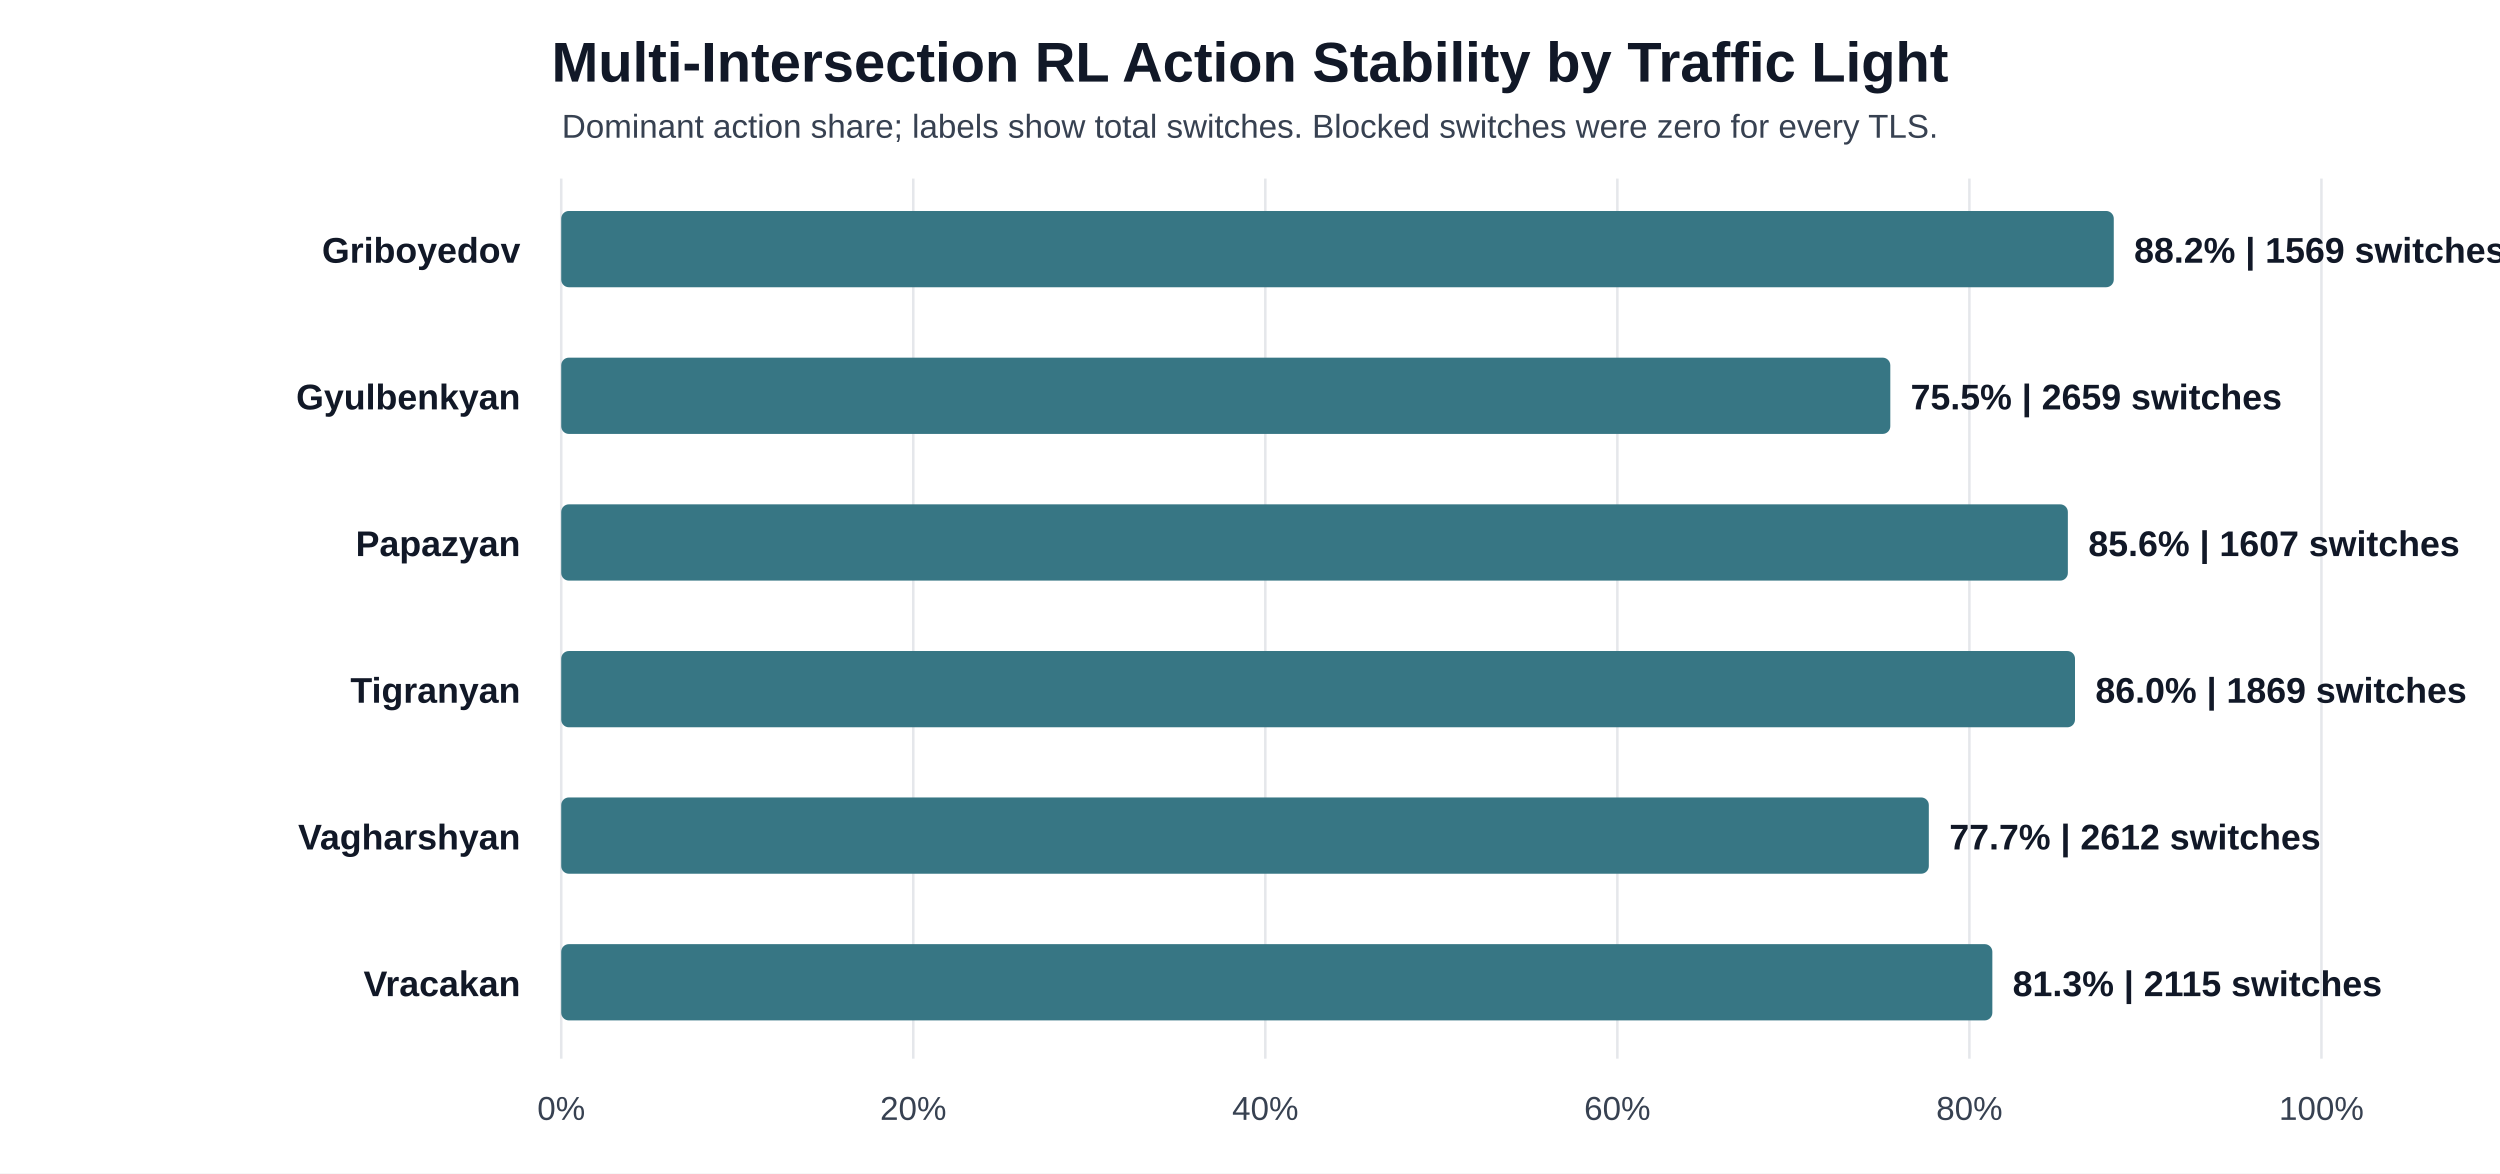
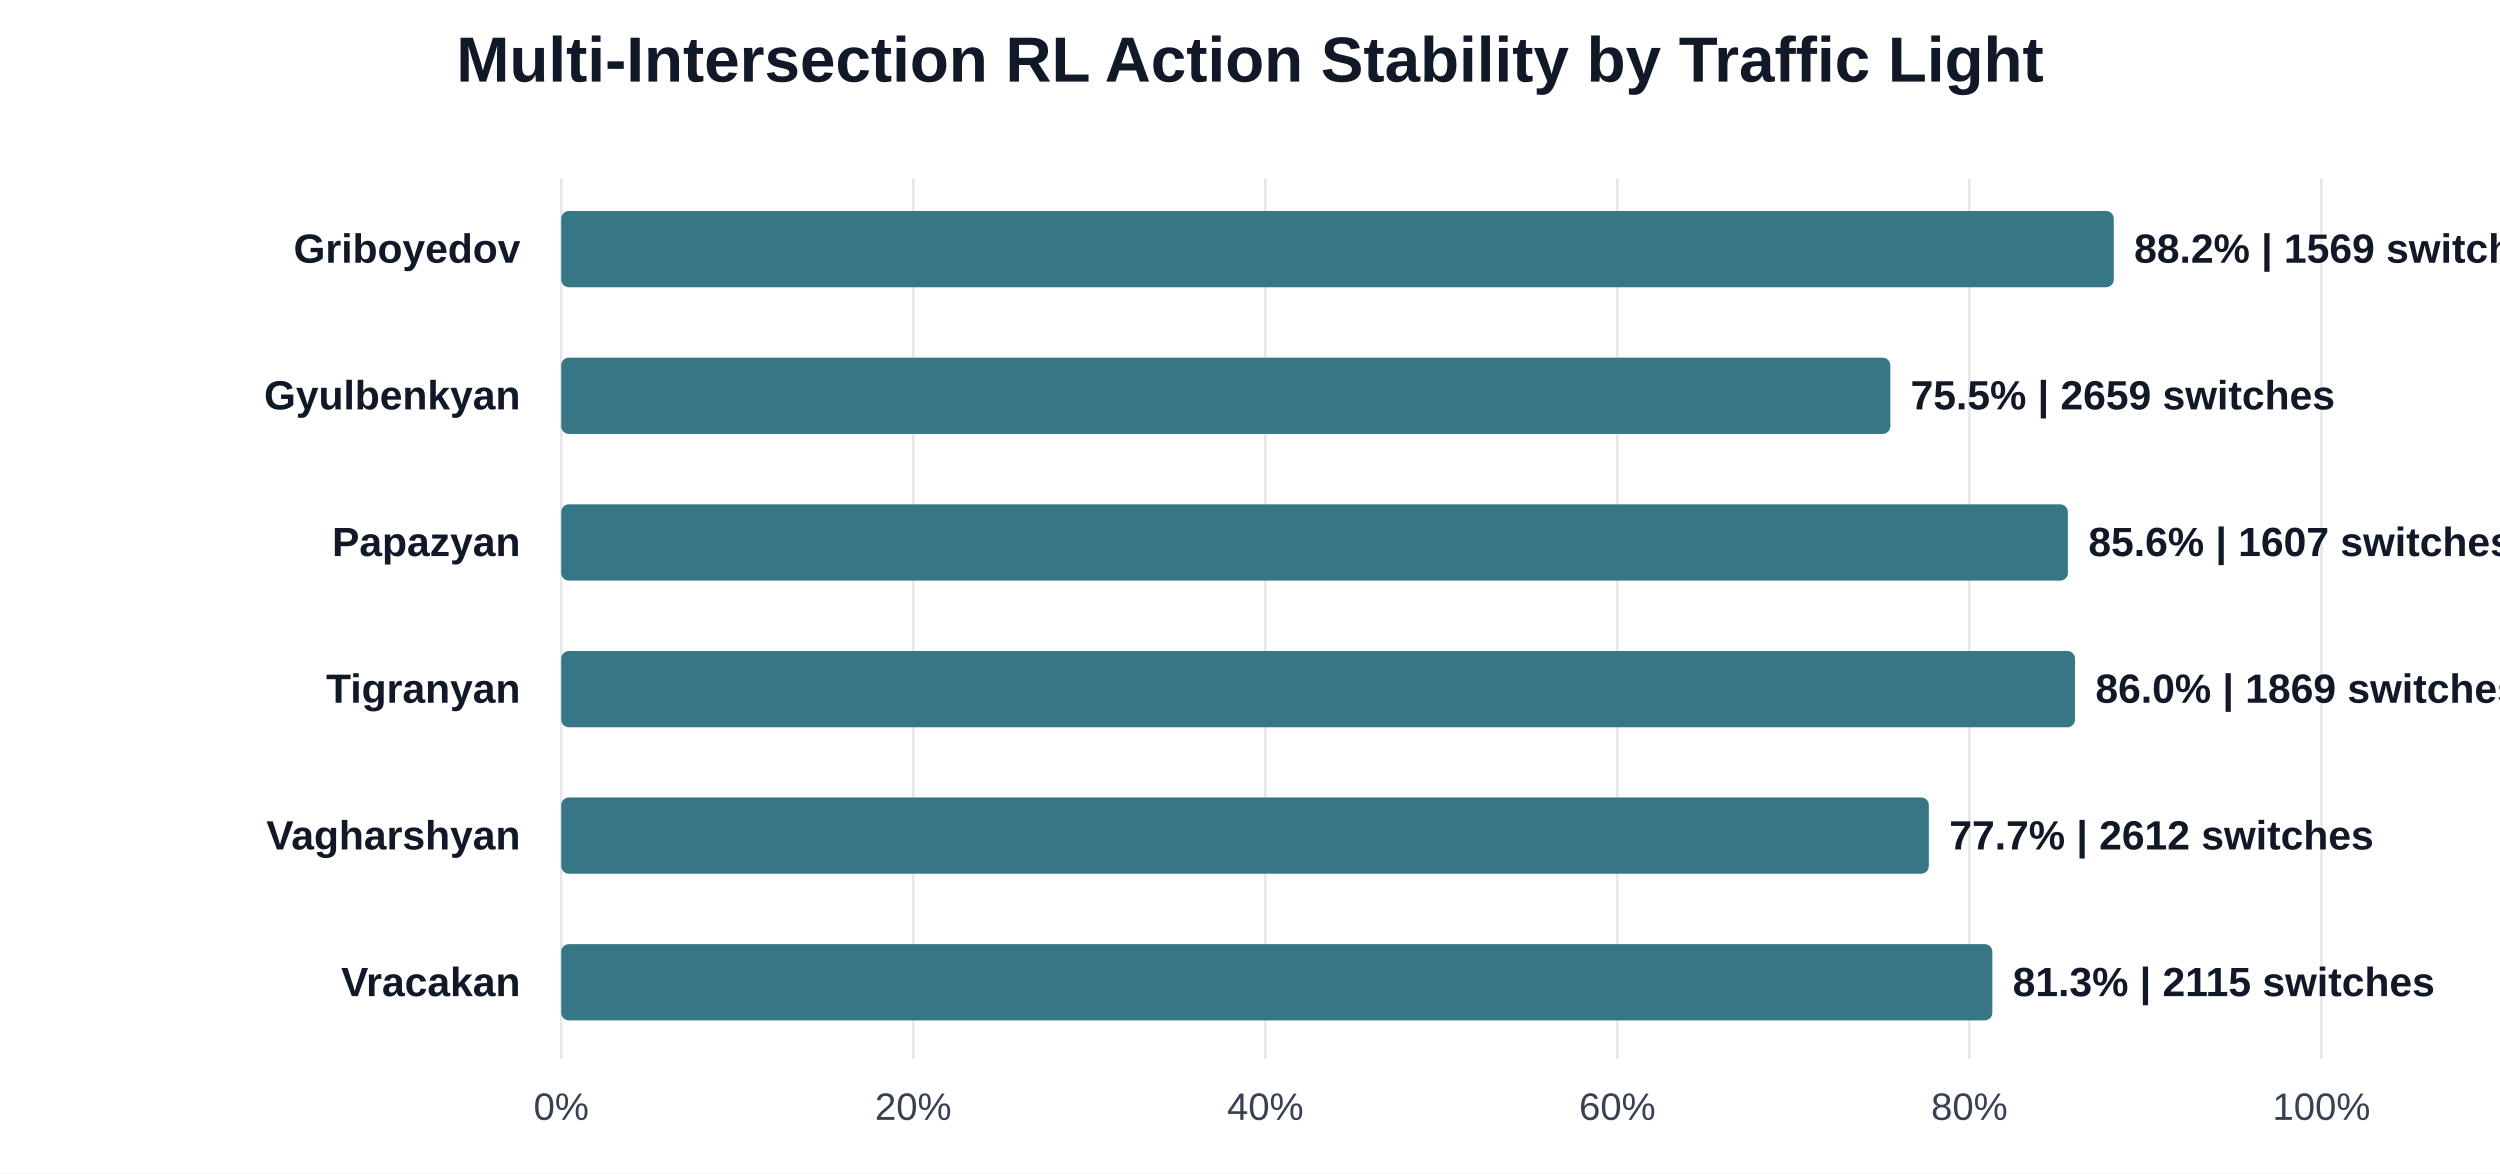
<svg xmlns="http://www.w3.org/2000/svg" width="980" height="460" viewBox="0 0 980 460">
  <rect width="100%" height="100%" fill="#FFFFFF" />
-   <text x="490.0" y="32" font-family="Arial, sans-serif" font-size="22" font-weight="700" text-anchor="middle" fill="#111827">Multi-Intersection RL Action Stability by Traffic Light</text>
-   <text x="490.0" y="54" font-family="Arial, sans-serif" font-size="13" font-weight="400" text-anchor="middle" fill="#374151">Dominant action share; labels show total switches. Blocked switches were zero for every TLS.</text>
+   <text x="490.0" y="32" font-family="Arial, sans-serif" font-size="25" font-weight="700" text-anchor="middle" fill="#111827">Multi-Intersection RL Action Stability by Traffic Light</text>
  <line x1="220.0" y1="70" x2="220.0" y2="415" stroke="#E5E7EB" />
-   <text x="220.0" y="439" font-family="Arial, sans-serif" font-size="13" font-weight="400" text-anchor="middle" fill="#374151">0%</text>
+   <text x="220.0" y="439" font-family="Arial, sans-serif" font-size="15" font-weight="400" text-anchor="middle" fill="#374151">0%</text>
  <line x1="358.0" y1="70" x2="358.0" y2="415" stroke="#E5E7EB" />
-   <text x="358.0" y="439" font-family="Arial, sans-serif" font-size="13" font-weight="400" text-anchor="middle" fill="#374151">20%</text>
+   <text x="358.0" y="439" font-family="Arial, sans-serif" font-size="15" font-weight="400" text-anchor="middle" fill="#374151">20%</text>
  <line x1="496.0" y1="70" x2="496.0" y2="415" stroke="#E5E7EB" />
-   <text x="496.0" y="439" font-family="Arial, sans-serif" font-size="13" font-weight="400" text-anchor="middle" fill="#374151">40%</text>
+   <text x="496.0" y="439" font-family="Arial, sans-serif" font-size="15" font-weight="400" text-anchor="middle" fill="#374151">40%</text>
  <line x1="634.0" y1="70" x2="634.0" y2="415" stroke="#E5E7EB" />
-   <text x="634.0" y="439" font-family="Arial, sans-serif" font-size="13" font-weight="400" text-anchor="middle" fill="#374151">60%</text>
+   <text x="634.0" y="439" font-family="Arial, sans-serif" font-size="15" font-weight="400" text-anchor="middle" fill="#374151">60%</text>
  <line x1="772.0" y1="70" x2="772.0" y2="415" stroke="#E5E7EB" />
-   <text x="772.0" y="439" font-family="Arial, sans-serif" font-size="13" font-weight="400" text-anchor="middle" fill="#374151">80%</text>
+   <text x="772.0" y="439" font-family="Arial, sans-serif" font-size="15" font-weight="400" text-anchor="middle" fill="#374151">80%</text>
  <line x1="910.0" y1="70" x2="910.0" y2="415" stroke="#E5E7EB" />
-   <text x="910.0" y="439" font-family="Arial, sans-serif" font-size="13" font-weight="400" text-anchor="middle" fill="#374151">100%</text>
-   <text x="204" y="102.982" font-family="Arial, sans-serif" font-size="14" font-weight="700" text-anchor="end" fill="#111827">Griboyedov</text>
+   <text x="910.0" y="439" font-family="Arial, sans-serif" font-size="15" font-weight="400" text-anchor="middle" fill="#374151">100%</text>
+   <text x="204" y="102.982" font-family="Arial, sans-serif" font-size="16" font-weight="700" text-anchor="end" fill="#111827">Griboyedov</text>
  <rect x="220" y="82.7" width="608.6" height="29.9" fill="#377684" rx="3" />
-   <text x="836.58" y="102.982" font-family="Arial, sans-serif" font-size="14" font-weight="600" text-anchor="start" fill="#111827">88.2% | 1569 switches</text>
-   <text x="204" y="160.482" font-family="Arial, sans-serif" font-size="14" font-weight="700" text-anchor="end" fill="#111827">Gyulbenkyan</text>
+   <text x="836.58" y="102.982" font-family="Arial, sans-serif" font-size="16" font-weight="600" text-anchor="start" fill="#111827">88.2% | 1569 switches</text>
+   <text x="204" y="160.482" font-family="Arial, sans-serif" font-size="16" font-weight="700" text-anchor="end" fill="#111827">Gyulbenkyan</text>
  <rect x="220" y="140.2" width="521.0" height="29.9" fill="#377684" rx="3" />
-   <text x="748.95" y="160.482" font-family="Arial, sans-serif" font-size="14" font-weight="600" text-anchor="start" fill="#111827">75.5% | 2659 switches</text>
-   <text x="204" y="217.982" font-family="Arial, sans-serif" font-size="14" font-weight="700" text-anchor="end" fill="#111827">Papazyan</text>
+   <text x="748.95" y="160.482" font-family="Arial, sans-serif" font-size="16" font-weight="600" text-anchor="start" fill="#111827">75.5% | 2659 switches</text>
+   <text x="204" y="217.982" font-family="Arial, sans-serif" font-size="16" font-weight="700" text-anchor="end" fill="#111827">Papazyan</text>
  <rect x="220" y="197.7" width="590.6" height="29.9" fill="#377684" rx="3" />
-   <text x="818.64" y="217.982" font-family="Arial, sans-serif" font-size="14" font-weight="600" text-anchor="start" fill="#111827">85.6% | 1607 switches</text>
-   <text x="204" y="275.482" font-family="Arial, sans-serif" font-size="14" font-weight="700" text-anchor="end" fill="#111827">Tigranyan</text>
+   <text x="818.64" y="217.982" font-family="Arial, sans-serif" font-size="16" font-weight="600" text-anchor="start" fill="#111827">85.6% | 1607 switches</text>
+   <text x="204" y="275.482" font-family="Arial, sans-serif" font-size="16" font-weight="700" text-anchor="end" fill="#111827">Tigranyan</text>
  <rect x="220" y="255.2" width="593.4" height="29.9" fill="#377684" rx="3" />
-   <text x="821.4" y="275.482" font-family="Arial, sans-serif" font-size="14" font-weight="600" text-anchor="start" fill="#111827">86.0% | 1869 switches</text>
-   <text x="204" y="332.982" font-family="Arial, sans-serif" font-size="14" font-weight="700" text-anchor="end" fill="#111827">Vagharshyan</text>
+   <text x="821.4" y="275.482" font-family="Arial, sans-serif" font-size="16" font-weight="600" text-anchor="start" fill="#111827">86.0% | 1869 switches</text>
+   <text x="204" y="332.982" font-family="Arial, sans-serif" font-size="16" font-weight="700" text-anchor="end" fill="#111827">Vagharshyan</text>
  <rect x="220" y="312.6" width="536.1" height="29.9" fill="#377684" rx="3" />
-   <text x="764.13" y="332.982" font-family="Arial, sans-serif" font-size="14" font-weight="600" text-anchor="start" fill="#111827">77.7% | 2612 switches</text>
-   <text x="204" y="390.482" font-family="Arial, sans-serif" font-size="14" font-weight="700" text-anchor="end" fill="#111827">Vracakan</text>
+   <text x="764.13" y="332.982" font-family="Arial, sans-serif" font-size="16" font-weight="600" text-anchor="start" fill="#111827">77.7% | 2612 switches</text>
+   <text x="204" y="390.482" font-family="Arial, sans-serif" font-size="16" font-weight="700" text-anchor="end" fill="#111827">Vracakan</text>
  <rect x="220" y="370.1" width="561.0" height="29.9" fill="#377684" rx="3" />
-   <text x="788.97" y="390.482" font-family="Arial, sans-serif" font-size="14" font-weight="600" text-anchor="start" fill="#111827">81.3% | 2115 switches</text>
+   <text x="788.97" y="390.482" font-family="Arial, sans-serif" font-size="16" font-weight="600" text-anchor="start" fill="#111827">81.3% | 2115 switches</text>
</svg>
